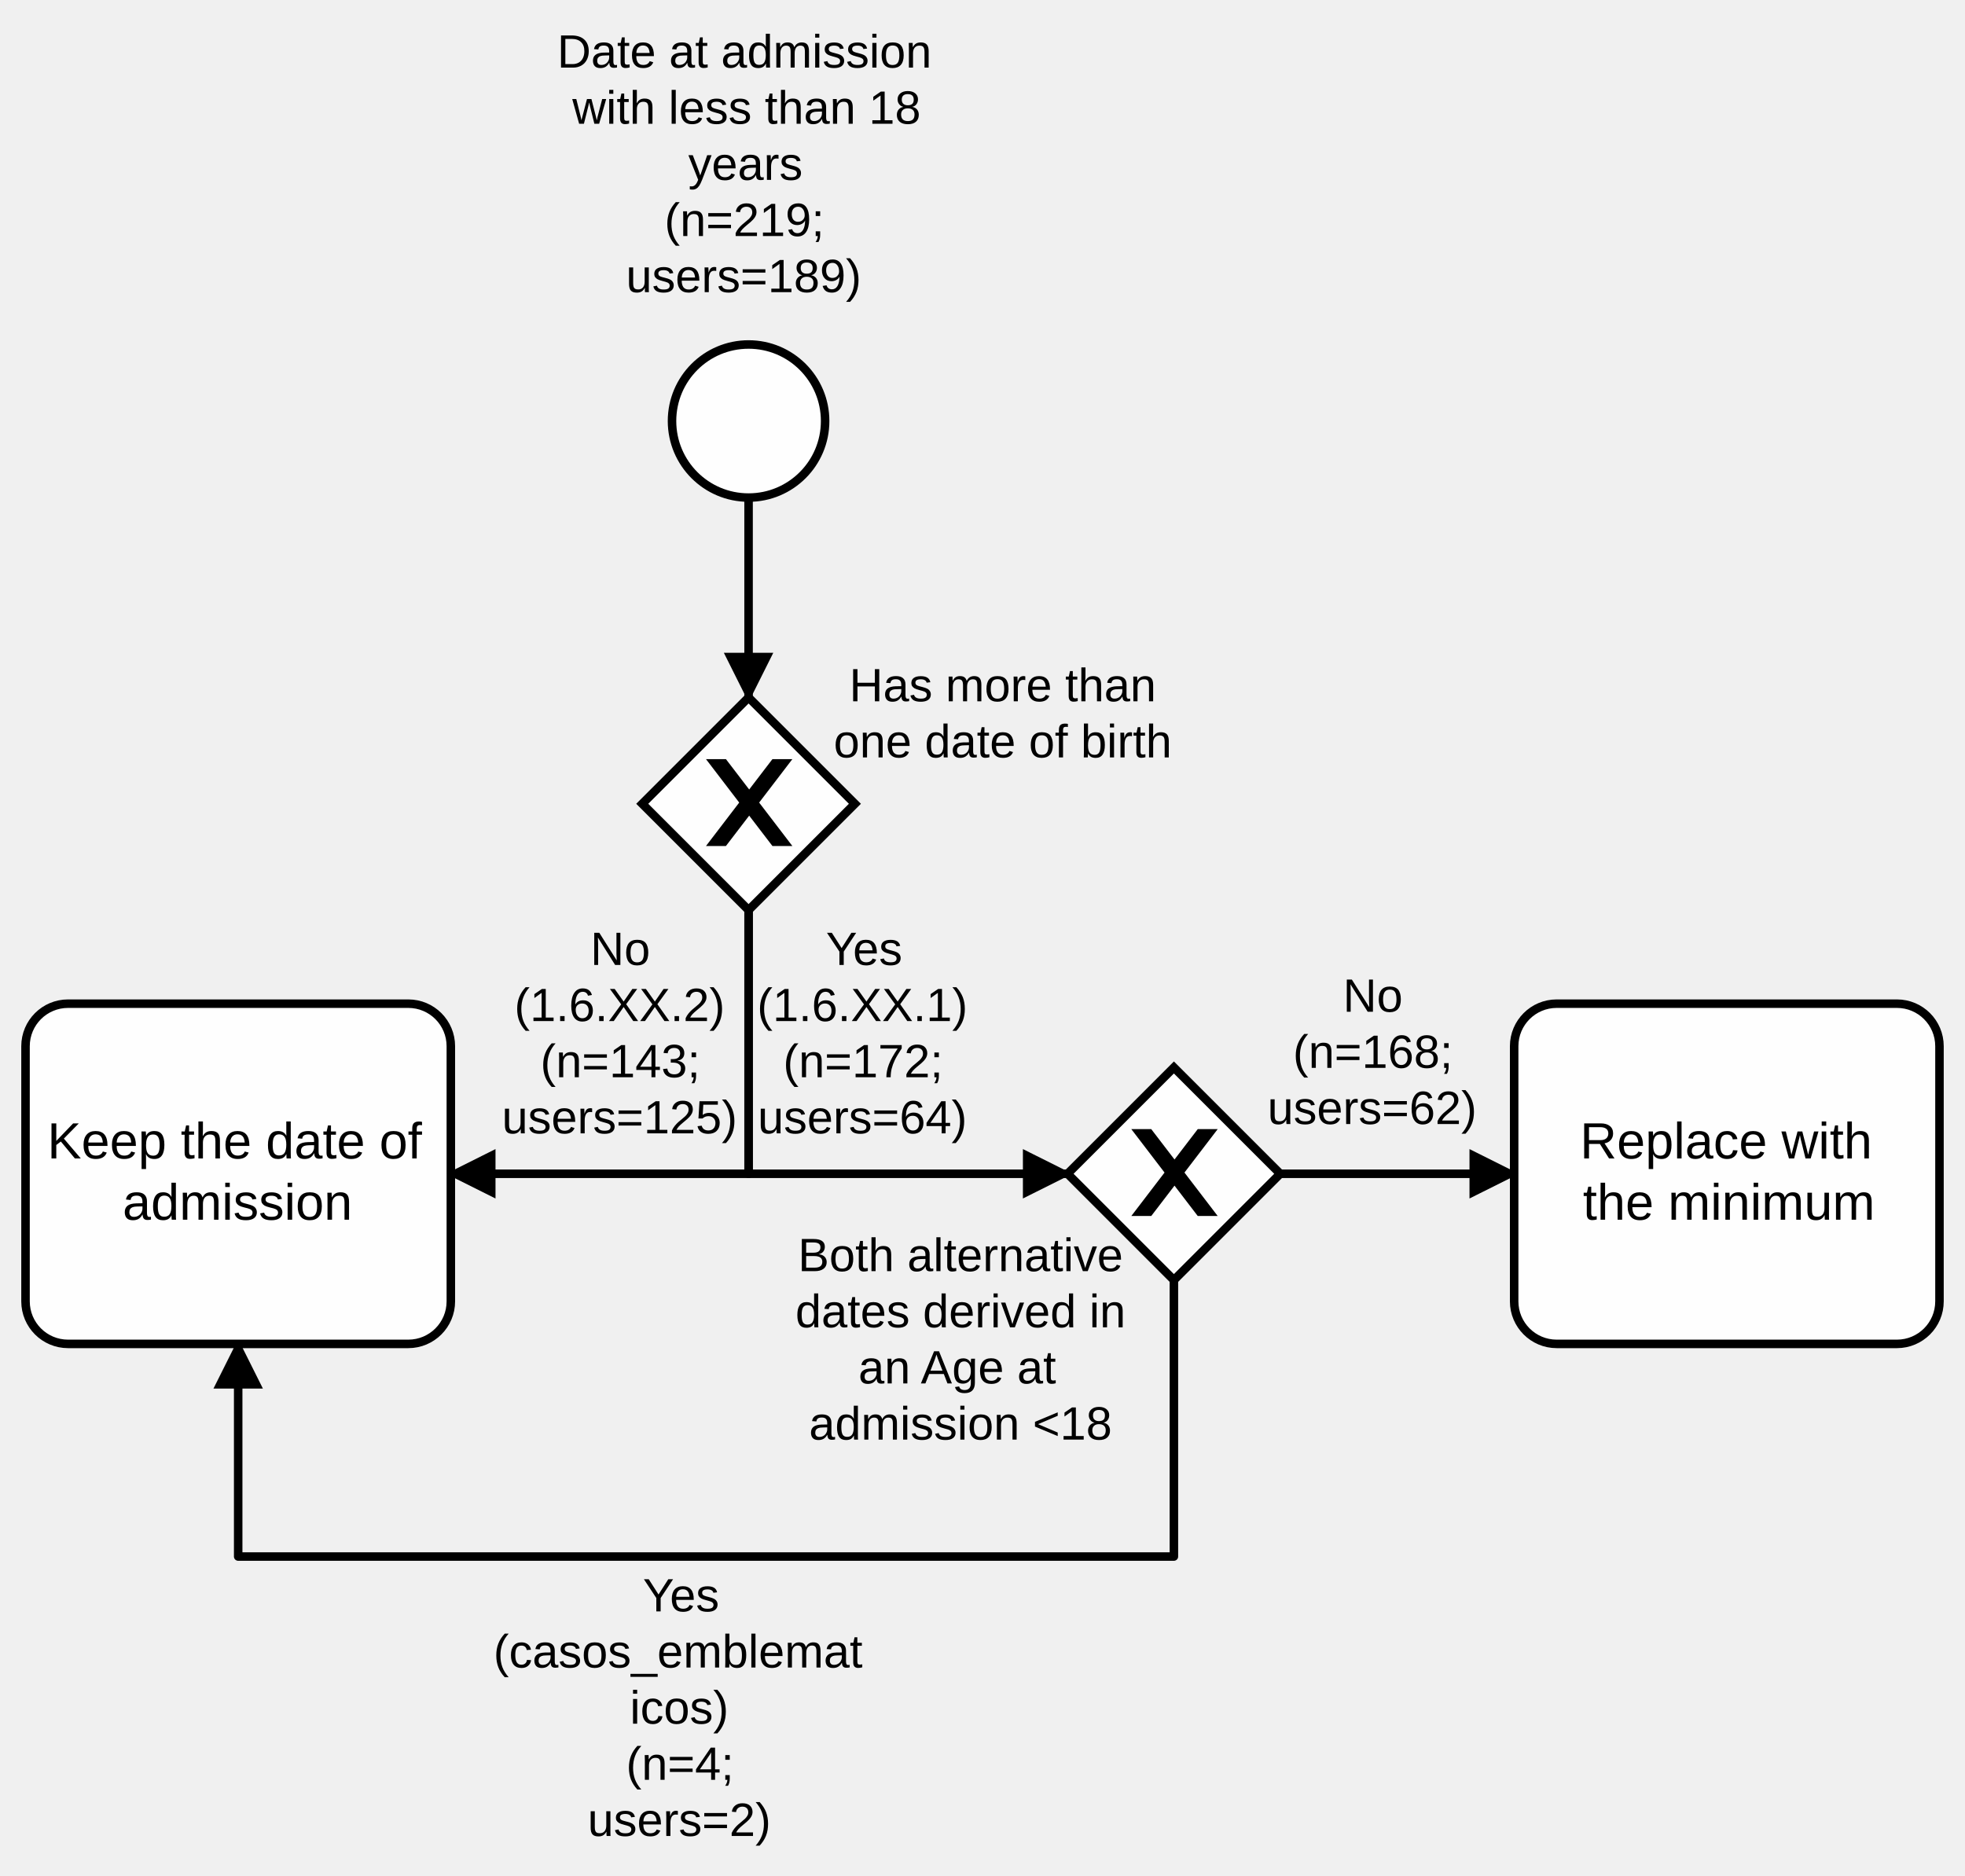
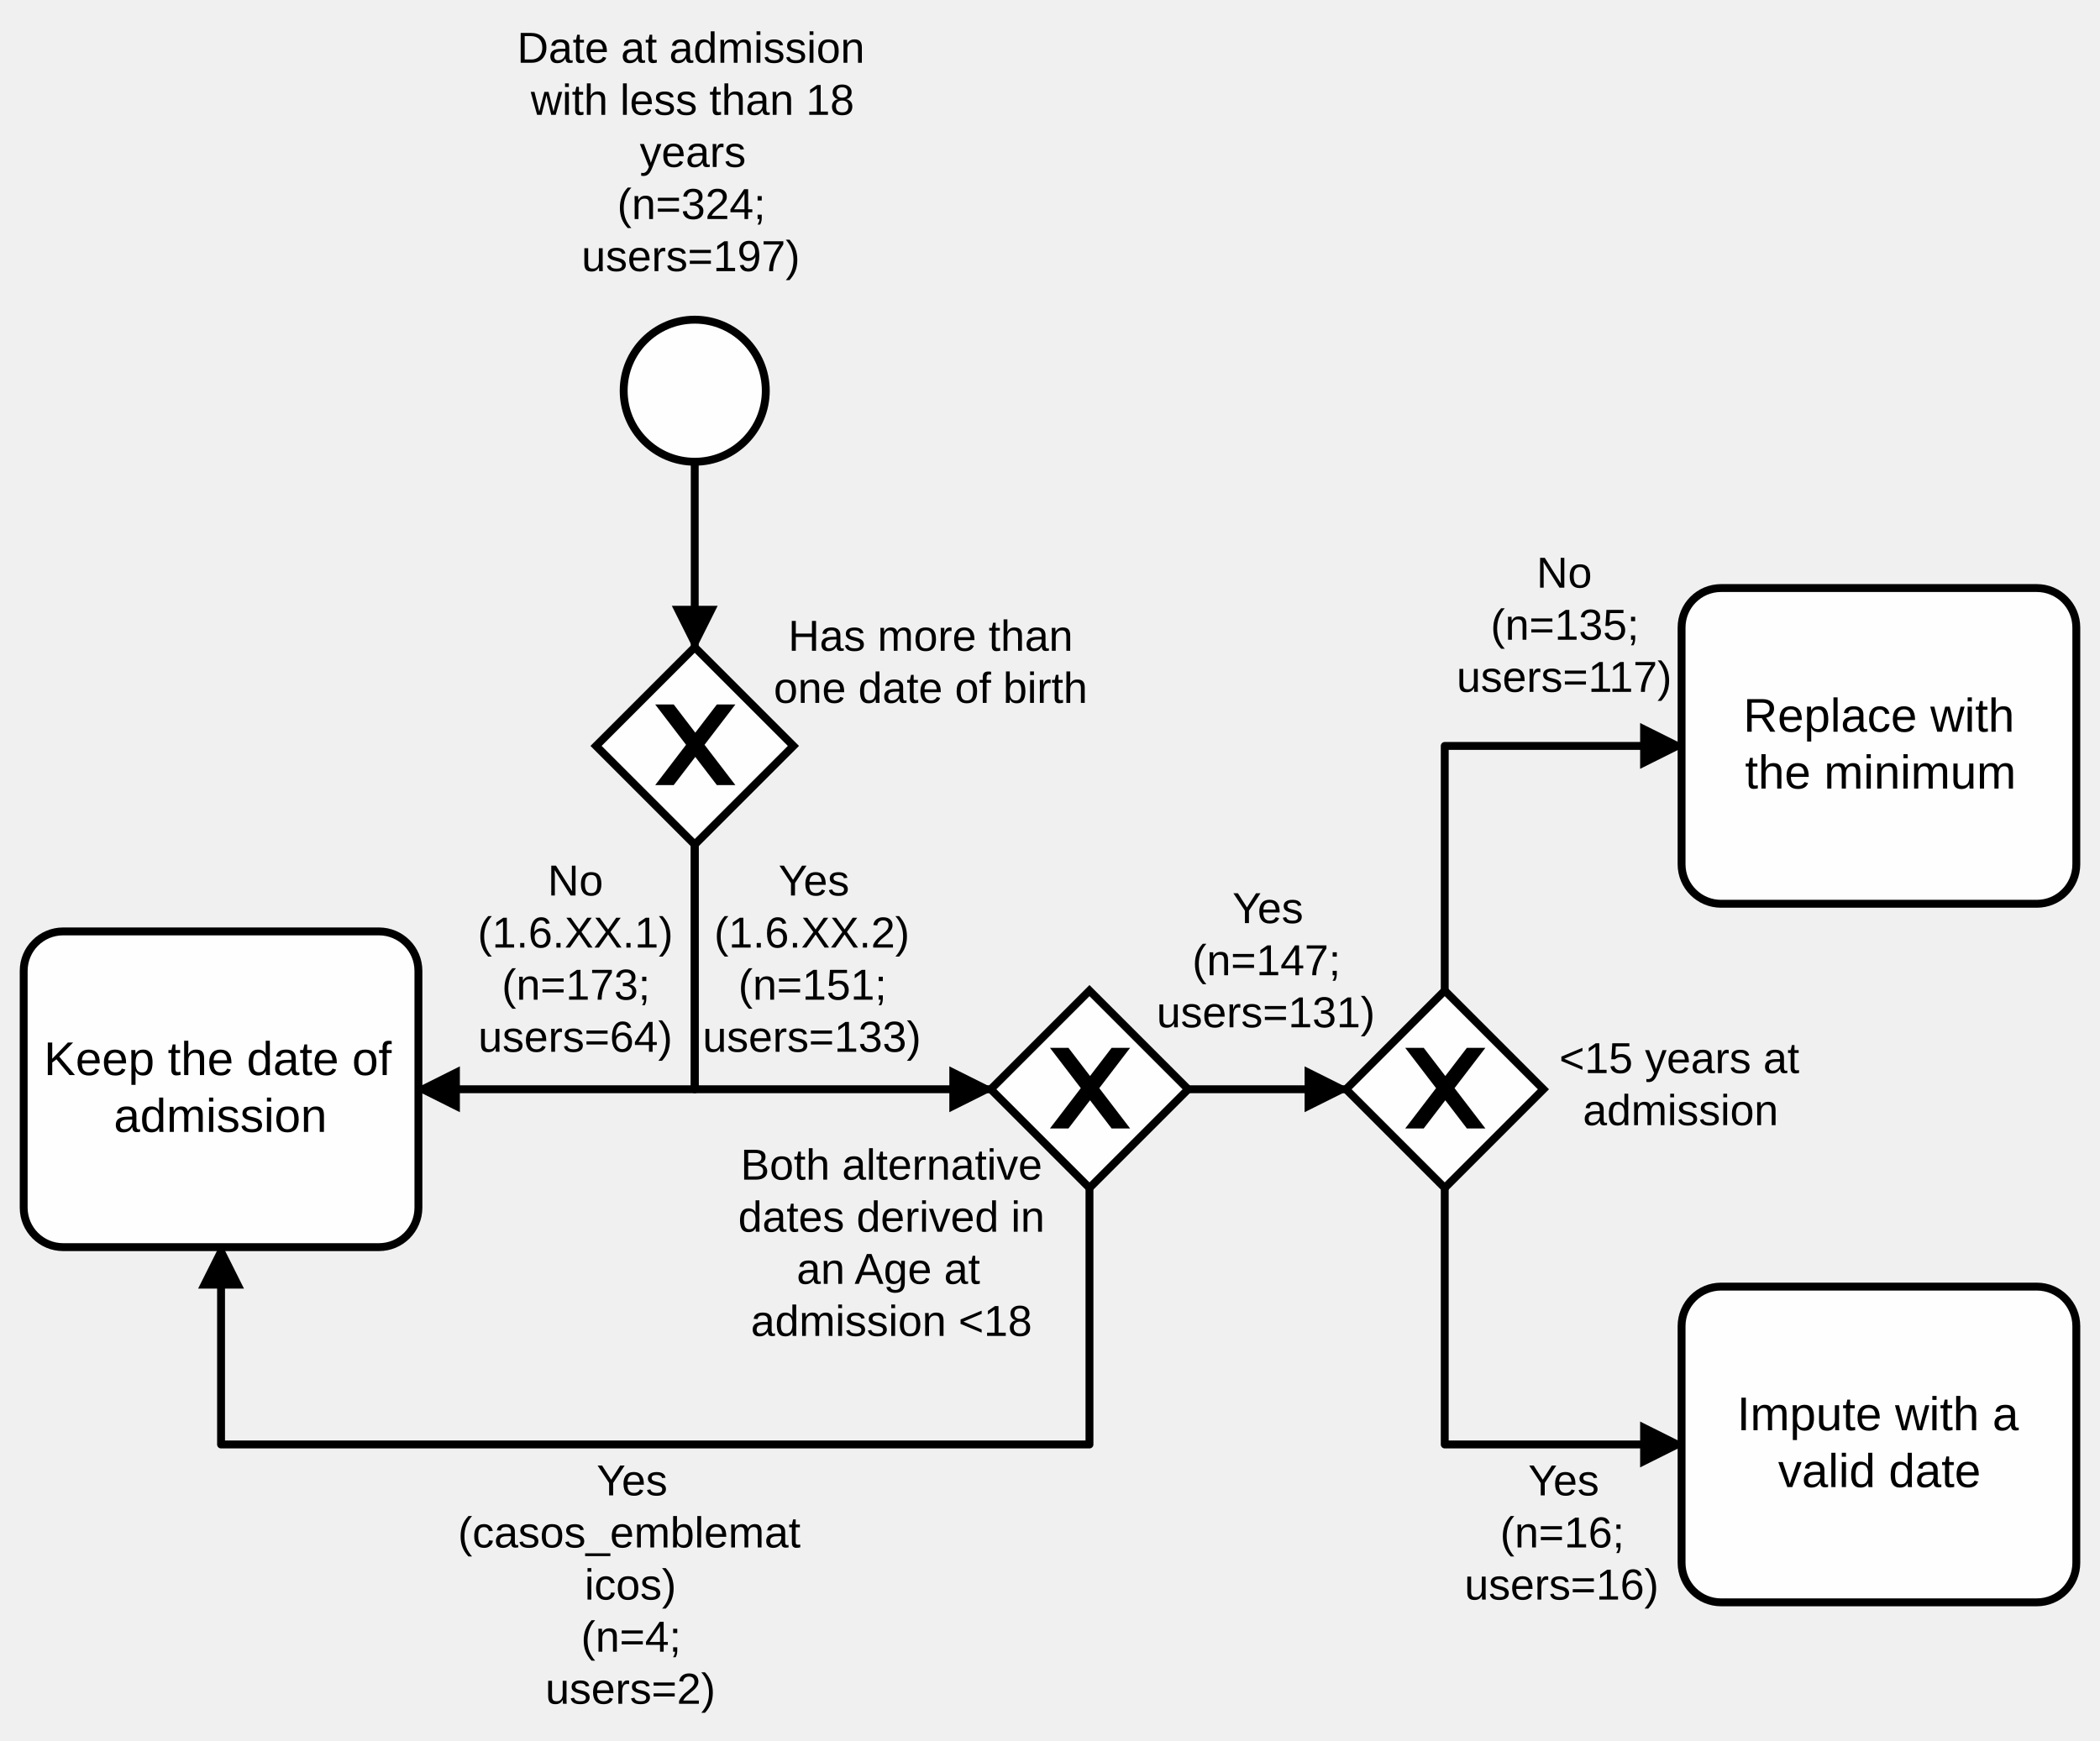
- <svg xmlns="http://www.w3.org/2000/svg" width="462" height="441" viewBox="154 71 462 441" version="1.1">
+ <svg xmlns="http://www.w3.org/2000/svg" width="532" height="441" viewBox="154 71 532 441" version="1.1">
  <defs>
-     <marker id="sequenceflow-end-white-black-ek1zhkggft76j21o7g43l03mm" viewBox="0 0 20 20" refX="11" refY="10" markerWidth="10" markerHeight="10" orient="auto">
+     <marker id="sequenceflow-end-white-black-0fk4jv1n4yq7h6wyxgt8uql05" viewBox="0 0 20 20" refX="11" refY="10" markerWidth="10" markerHeight="10" orient="auto">
      <path d="M 1 5 L 11 10 L 1 15 Z" style="fill: black; stroke-width: 1px; stroke-linecap: round; stroke-dasharray: 10000, 1; stroke: black;" />
    </marker>
  </defs>
  <g class="djs-group">
    <g class="djs-element djs-connection" data-element-id="Flow_0v1odro" style="display: block;">
      <g class="djs-visual">
-         <path d="m  430,372L430,437 L210,437 L210,387 " style="fill: none; stroke-width: 2px; stroke: black; stroke-linejoin: round; marker-end: url('#sequenceflow-end-white-black-ek1zhkggft76j21o7g43l03mm');" />
+         <path d="m  430,372L430,437 L210,437 L210,387 " style="fill: none; stroke-width: 2px; stroke: black; stroke-linejoin: round; marker-end: url('#sequenceflow-end-white-black-0fk4jv1n4yq7h6wyxgt8uql05');" />
      </g>
      <polyline points="430,372 430,437 210,437 210,387 " class="djs-hit djs-hit-stroke" style="fill: none; stroke-opacity: 0; stroke: white; stroke-width: 15px;" />
      <rect x="204" y="366" width="232" height="77" class="djs-outline" style="fill: none;" />
    </g>
  </g>
  <g class="djs-group">
    <g class="djs-element djs-connection" data-element-id="Flow_0b1kt0x" style="display: block;">
      <g class="djs-visual">
-         <path d="m  455,347L510,347 " style="fill: none; stroke-width: 2px; stroke: black; stroke-linejoin: round; marker-end: url('#sequenceflow-end-white-black-ek1zhkggft76j21o7g43l03mm');" />
-       </g>
-       <polyline points="455,347 510,347 " class="djs-hit djs-hit-stroke" style="fill: none; stroke-opacity: 0; stroke: white; stroke-width: 15px;" />
-       <rect x="449" y="341" width="67" height="12" class="djs-outline" style="fill: none;" />
+         <path d="m  455,347L495,347 " style="fill: none; stroke-width: 2px; stroke: black; stroke-linejoin: round; marker-end: url('#sequenceflow-end-white-black-0fk4jv1n4yq7h6wyxgt8uql05');" />
+       </g>
+       <polyline points="455,347 495,347 " class="djs-hit djs-hit-stroke" style="fill: none; stroke-opacity: 0; stroke: white; stroke-width: 15px;" />
+       <rect x="449" y="341" width="52" height="12" class="djs-outline" style="fill: none;" />
    </g>
  </g>
  <g class="djs-group">
    <g class="djs-element djs-connection" data-element-id="Flow_0pfsqeh" style="display: block;">
      <g class="djs-visual">
-         <path d="m  330,285L330,347 L405,347 " style="fill: none; stroke-width: 2px; stroke: black; stroke-linejoin: round; marker-end: url('#sequenceflow-end-white-black-ek1zhkggft76j21o7g43l03mm');" />
+         <path d="m  330,285L330,347 L405,347 " style="fill: none; stroke-width: 2px; stroke: black; stroke-linejoin: round; marker-end: url('#sequenceflow-end-white-black-0fk4jv1n4yq7h6wyxgt8uql05');" />
      </g>
      <polyline points="330,285 330,347 405,347 " class="djs-hit djs-hit-stroke" style="fill: none; stroke-opacity: 0; stroke: white; stroke-width: 15px;" />
      <rect x="324" y="279" width="87" height="74" class="djs-outline" style="fill: none;" />
    </g>
  </g>
  <g class="djs-group">
    <g class="djs-element djs-connection" data-element-id="Flow_0oejpyg" style="display: block;">
      <g class="djs-visual">
-         <path d="m  330,285L330,347 L260,347 " style="fill: none; stroke-width: 2px; stroke: black; stroke-linejoin: round; marker-end: url('#sequenceflow-end-white-black-ek1zhkggft76j21o7g43l03mm');" />
+         <path d="m  330,285L330,347 L260,347 " style="fill: none; stroke-width: 2px; stroke: black; stroke-linejoin: round; marker-end: url('#sequenceflow-end-white-black-0fk4jv1n4yq7h6wyxgt8uql05');" />
      </g>
      <polyline points="330,285 330,347 260,347 " class="djs-hit djs-hit-stroke" style="fill: none; stroke-opacity: 0; stroke: white; stroke-width: 15px;" />
      <rect x="254" y="279" width="82" height="74" class="djs-outline" style="fill: none;" />
    </g>
  </g>
  <g class="djs-group">
    <g class="djs-element djs-connection" data-element-id="Flow_0v4hzfl" style="display: block;">
      <g class="djs-visual">
-         <path d="m  330,188L330,235 " style="fill: none; stroke-width: 2px; stroke: black; stroke-linejoin: round; marker-end: url('#sequenceflow-end-white-black-ek1zhkggft76j21o7g43l03mm');" />
+         <path d="m  330,188L330,235 " style="fill: none; stroke-width: 2px; stroke: black; stroke-linejoin: round; marker-end: url('#sequenceflow-end-white-black-0fk4jv1n4yq7h6wyxgt8uql05');" />
      </g>
      <polyline points="330,188 330,235 " class="djs-hit djs-hit-stroke" style="fill: none; stroke-opacity: 0; stroke: white; stroke-width: 15px;" />
      <rect x="324" y="182" width="12" height="59" class="djs-outline" style="fill: none;" />
    </g>
  </g>
  <g class="djs-group">
+     <g class="djs-element djs-connection" data-element-id="Flow_1rd1665" style="display: block;">
+       <g class="djs-visual">
+         <path d="m  520,322L520,260 L580,260 " style="fill: none; stroke-width: 2px; stroke: black; stroke-linejoin: round; marker-end: url('#sequenceflow-end-white-black-0fk4jv1n4yq7h6wyxgt8uql05');" />
+       </g>
+       <polyline points="520,322 520,260 580,260 " class="djs-hit djs-hit-stroke" style="fill: none; stroke-opacity: 0; stroke: white; stroke-width: 15px;" />
+       <rect x="514" y="254" width="72" height="74" class="djs-outline" style="fill: none;" />
+     </g>
+   </g>
+   <g class="djs-group">
+     <g class="djs-element djs-connection" data-element-id="Flow_1ubu8bh" style="display: block;">
+       <g class="djs-visual">
+         <path d="m  520,372L520,437 L580,437 " style="fill: none; stroke-width: 2px; stroke: black; stroke-linejoin: round; marker-end: url('#sequenceflow-end-white-black-0fk4jv1n4yq7h6wyxgt8uql05');" />
+       </g>
+       <polyline points="520,372 520,437 580,437 " class="djs-hit djs-hit-stroke" style="fill: none; stroke-opacity: 0; stroke: white; stroke-width: 15px;" />
+       <rect x="514" y="366" width="72" height="77" class="djs-outline" style="fill: none;" />
+     </g>
+   </g>
+   <g class="djs-group">
    <g class="djs-element djs-shape" data-element-id="StartEvent_0q82x1w" style="display: block;" transform="matrix(1 0 0 1 312 152)">
      <g class="djs-visual">
        <circle cx="18" cy="18" r="18" style="stroke: black; stroke-width: 2px; fill: white; fill-opacity: 0.95;" />
      </g>
      <rect class="djs-hit djs-hit-all" x="0" y="0" width="36" height="36" style="fill: none; stroke-opacity: 0; stroke: white; stroke-width: 15px;" />
      <rect x="-6" y="-6" width="48" height="48" class="djs-outline" style="fill: none;" />
    </g>
  </g>
  <g class="djs-group">
    <g class="djs-element djs-shape" data-element-id="StartEvent_0q82x1w_label" style="display: block;" transform="matrix(1 0 0 1 285 77)">
      <g class="djs-visual">
        <text lineHeight="1.2" class="djs-label" style="font-family: Arial, sans-serif; font-size: 11px; font-weight: normal; fill: black;">
          <tspan x="0" y="9.9">Date at admission </tspan>
-           <tspan x="3.555" y="23.1">with less than 18 </tspan>
-           <tspan x="30.82" y="36.3">years</tspan>
-           <tspan x="25.211" y="49.5">(n=219;</tspan>
-           <tspan x="16.18" y="62.7">users=189)</tspan>
+           <tspan x="3.461" y="23.1">with less than 18 </tspan>
+           <tspan x="31.07" y="36.3">years</tspan>
+           <tspan x="25.352" y="49.5">(n=324;</tspan>
+           <tspan x="16.32" y="62.7">users=197)</tspan>
        </text>
      </g>
      <rect class="djs-hit djs-hit-all" x="0" y="0" width="89" height="66" style="fill: none; stroke-opacity: 0; stroke: white; stroke-width: 15px;" />
      <rect x="-6" y="-6" width="101" height="78" class="djs-outline" style="fill: none;" />
    </g>
  </g>
  <g class="djs-group">
    <g class="djs-element djs-shape" data-element-id="Gateway_0ddrhsb" style="display: block;" transform="matrix(1 0 0 1 305 235)">
      <g class="djs-visual">
        <polygon points="25,0 50,25 25,50 0,25" style="stroke: black; stroke-width: 2px; fill: white; fill-opacity: 0.95;" />
        <path d="m 16,15 7.429,9.714 -7.429,9.714 3.429,0 5.714,-7.464 5.714,7.464 3.429,0 -7.429,-9.714 7.429,-9.714 -3.429,0 -5.714,7.464 -5.714,-7.464 -3.429,0 z" style="fill: black; stroke-width: 1px; stroke: black;" />
      </g>
      <rect class="djs-hit djs-hit-all" x="0" y="0" width="50" height="50" style="fill: none; stroke-opacity: 0; stroke: white; stroke-width: 15px;" />
      <rect x="-6" y="-6" width="62" height="62" class="djs-outline" style="fill: none;" />
    </g>
  </g>
  <g class="djs-group">
    <g class="djs-element djs-shape" data-element-id="Gateway_0ddrhsb_label" style="display: block;" transform="matrix(1 0 0 1 350 226)">
      <g class="djs-visual">
        <text lineHeight="1.2" class="djs-label" style="font-family: Arial, sans-serif; font-size: 11px; font-weight: normal; fill: black;">
          <tspan x="3.68" y="9.9">Has more than </tspan>
          <tspan x="0" y="23.1">one date of birth</tspan>
        </text>
      </g>
      <rect class="djs-hit djs-hit-all" x="0" y="0" width="80" height="27" style="fill: none; stroke-opacity: 0; stroke: white; stroke-width: 15px;" />
      <rect x="-6" y="-6" width="92" height="39" class="djs-outline" style="fill: none;" />
    </g>
  </g>
  <g class="djs-group">
    <g class="djs-element djs-shape" data-element-id="Activity_180429f" style="display: block;" transform="matrix(1 0 0 1 160 307)">
      <g class="djs-visual">
        <rect x="0" y="0" width="100" height="80" rx="10" ry="10" style="stroke: black; stroke-width: 2px; fill: white; fill-opacity: 0.95;" />
        <text lineHeight="1.2" class="djs-label" style="font-family: Arial, sans-serif; font-size: 12px; font-weight: normal; fill: black;">
          <tspan x="5.125" y="36.4">Keep the date of</tspan>
          <tspan x="22.82" y="50.8">admission</tspan>
        </text>
      </g>
      <rect class="djs-hit djs-hit-all" x="0" y="0" width="100" height="80" style="fill: none; stroke-opacity: 0; stroke: white; stroke-width: 15px;" />
      <rect x="-6" y="-6" width="112" height="92" class="djs-outline" style="fill: none;" />
    </g>
  </g>
  <g class="djs-group">
-     <g class="djs-element djs-shape" data-element-id="Activity_0pfzmk6" style="display: block;" transform="matrix(1 0 0 1 510 307)">
-       <g class="djs-visual">
-         <rect x="0" y="0" width="100" height="80" rx="10" ry="10" style="stroke: black; stroke-width: 2px; fill: white; fill-opacity: 0.95;" />
-         <text lineHeight="1.2" class="djs-label" style="font-family: Arial, sans-serif; font-size: 12px; font-weight: normal; fill: black;">
-           <tspan x="15.484" y="36.4">Replace with </tspan>
-           <tspan x="16.156" y="50.8">the minimum</tspan>
-         </text>
-       </g>
-       <rect class="djs-hit djs-hit-all" x="0" y="0" width="100" height="80" style="fill: none; stroke-opacity: 0; stroke: white; stroke-width: 15px;" />
-       <rect x="-6" y="-6" width="112" height="92" class="djs-outline" style="fill: none;" />
-     </g>
-   </g>
-   <g class="djs-group">
    <g class="djs-element djs-shape" data-element-id="Gateway_1wchtm4" style="display: block;" transform="matrix(1 0 0 1 405 322)">
      <g class="djs-visual">
        <polygon points="25,0 50,25 25,50 0,25" style="stroke: black; stroke-width: 2px; fill: white; fill-opacity: 0.95;" />
        <path d="m 16,15 7.429,9.714 -7.429,9.714 3.429,0 5.714,-7.464 5.714,7.464 3.429,0 -7.429,-9.714 7.429,-9.714 -3.429,0 -5.714,7.464 -5.714,-7.464 -3.429,0 z" style="fill: black; stroke-width: 1px; stroke: black;" />
      </g>
      <rect class="djs-hit djs-hit-all" x="0" y="0" width="50" height="50" style="fill: none; stroke-opacity: 0; stroke: white; stroke-width: 15px;" />
      <rect x="-6" y="-6" width="62" height="62" class="djs-outline" style="fill: none;" />
    </g>
  </g>
  <g class="djs-group">
    <g class="djs-element djs-shape" data-element-id="Gateway_1wchtm4_label" style="display: block;" transform="matrix(1 0 0 1 341 360)">
      <g class="djs-visual">
        <text lineHeight="1.2" class="djs-label" style="font-family: Arial, sans-serif; font-size: 11px; font-weight: normal; fill: black;">
          <tspan x="0.617" y="9.9">Both alternative </tspan>
          <tspan x="0" y="23.1">dates derived in </tspan>
          <tspan x="14.812" y="36.3">an Age at </tspan>
          <tspan x="3.211" y="49.5">admission &lt;18</tspan>
        </text>
      </g>
      <rect class="djs-hit djs-hit-all" x="0" y="0" width="78" height="53" style="fill: none; stroke-opacity: 0; stroke: white; stroke-width: 15px;" />
      <rect x="-6" y="-6" width="90" height="65" class="djs-outline" style="fill: none;" />
-     </g>
-   </g>
-   <g class="djs-group">
-     <g class="djs-element djs-shape" data-element-id="Flow_0oejpyg_label" style="display: block;" transform="matrix(1 0 0 1 272 288)">
-       <g class="djs-visual">
-         <text lineHeight="1.2" class="djs-label" style="font-family: Arial, sans-serif; font-size: 11px; font-weight: normal; fill: black;">
-           <tspan x="20.812" y="9.9">No</tspan>
-           <tspan x="2.914" y="23.1">(1.6.XX.2)</tspan>
-           <tspan x="9.031" y="36.3">(n=143;</tspan>
-           <tspan x="0" y="49.5">users=125)</tspan>
-         </text>
-       </g>
-       <rect class="djs-hit djs-hit-all" x="0" y="0" width="56" height="53" style="fill: none; stroke-opacity: 0; stroke: white; stroke-width: 15px;" />
-       <rect x="-6" y="-6" width="68" height="65" class="djs-outline" style="fill: none;" />
-     </g>
-   </g>
-   <g class="djs-group">
-     <g class="djs-element djs-shape" data-element-id="Flow_0pfsqeh_label" style="display: block;" transform="matrix(1 0 0 1 332 288)">
-       <g class="djs-visual">
-         <text lineHeight="1.2" class="djs-label" style="font-family: Arial, sans-serif; font-size: 11px; font-weight: normal; fill: black;">
-           <tspan x="16.203" y="9.9">Yes</tspan>
-           <tspan x="0" y="23.1">(1.6.XX.1)</tspan>
-           <tspan x="6.117" y="36.3">(n=172;</tspan>
-           <tspan x="0.148" y="49.5">users=64)</tspan>
-         </text>
-       </g>
-       <rect class="djs-hit djs-hit-all" x="0" y="0" width="50" height="53" style="fill: none; stroke-opacity: 0; stroke: white; stroke-width: 15px;" />
-       <rect x="-6" y="-6" width="62" height="65" class="djs-outline" style="fill: none;" />
-     </g>
-   </g>
-   <g class="djs-group">
-     <g class="djs-element djs-shape" data-element-id="Flow_0b1kt0x_label" style="display: block;" transform="matrix(1 0 0 1 452 299)">
-       <g class="djs-visual">
-         <text lineHeight="1.2" class="djs-label" style="font-family: Arial, sans-serif; font-size: 11px; font-weight: normal; fill: black;">
-           <tspan x="17.75" y="9.9">No</tspan>
-           <tspan x="5.969" y="23.1">(n=168;</tspan>
-           <tspan x="0" y="36.3">users=62)</tspan>
-         </text>
-       </g>
-       <rect class="djs-hit djs-hit-all" x="0" y="0" width="50" height="40" style="fill: none; stroke-opacity: 0; stroke: white; stroke-width: 15px;" />
-       <rect x="-6" y="-6" width="62" height="52" class="djs-outline" style="fill: none;" />
    </g>
  </g>
  <g class="djs-group">
    <g class="djs-element djs-shape" data-element-id="Flow_0v1odro_label" style="display: block;" transform="matrix(1 0 0 1 270 440)">
      <g class="djs-visual">
        <text lineHeight="1.2" class="djs-label" style="font-family: Arial, sans-serif; font-size: 11px; font-weight: normal; fill: black;">
          <tspan x="35.156" y="9.9">Yes</tspan>
          <tspan x="0" y="23.1">(casos_emblemat</tspan>
          <tspan x="32.102" y="36.3">icos)</tspan>
          <tspan x="31.188" y="49.5">(n=4;</tspan>
          <tspan x="22.156" y="62.7">users=2)</tspan>
        </text>
      </g>
      <rect class="djs-hit djs-hit-all" x="0" y="0" width="88" height="66" style="fill: none; stroke-opacity: 0; stroke: white; stroke-width: 15px;" />
      <rect x="-6" y="-6" width="100" height="78" class="djs-outline" style="fill: none;" />
    </g>
  </g>
+   <g class="djs-group">
+     <g class="djs-element djs-shape" data-element-id="Gateway_0qwx06x" style="display: block;" transform="matrix(1 0 0 1 495 322)">
+       <g class="djs-visual">
+         <polygon points="25,0 50,25 25,50 0,25" style="stroke: black; stroke-width: 2px; fill: white; fill-opacity: 0.95;" />
+         <path d="m 16,15 7.429,9.714 -7.429,9.714 3.429,0 5.714,-7.464 5.714,7.464 3.429,0 -7.429,-9.714 7.429,-9.714 -3.429,0 -5.714,7.464 -5.714,-7.464 -3.429,0 z" style="fill: black; stroke-width: 1px; stroke: black;" />
+       </g>
+       <rect class="djs-hit djs-hit-all" x="0" y="0" width="50" height="50" style="fill: none; stroke-opacity: 0; stroke: white; stroke-width: 15px;" />
+       <rect x="-6" y="-6" width="62" height="62" class="djs-outline" style="fill: none;" />
+     </g>
+   </g>
+   <g class="djs-group">
+     <g class="djs-element djs-shape" data-element-id="Gateway_0qwx06x_label" style="display: block;" transform="matrix(1 0 0 1 549 333)">
+       <g class="djs-visual">
+         <text lineHeight="1.2" class="djs-label" style="font-family: Arial, sans-serif; font-size: 11px; font-weight: normal; fill: black;">
+           <tspan x="0" y="9.9">&lt;15 years at </tspan>
+           <tspan x="5.992" y="23.1">admission</tspan>
+         </text>
+       </g>
+       <rect class="djs-hit djs-hit-all" x="0" y="0" width="62" height="27" style="fill: none; stroke-opacity: 0; stroke: white; stroke-width: 15px;" />
+       <rect x="-6" y="-6" width="74" height="39" class="djs-outline" style="fill: none;" />
+     </g>
+   </g>
+   <g class="djs-group">
+     <g class="djs-element djs-shape" data-element-id="Activity_0dzqm7g" style="display: block;" transform="matrix(1 0 0 1 580 397)">
+       <g class="djs-visual">
+         <rect x="0" y="0" width="100" height="80" rx="10" ry="10" style="stroke: black; stroke-width: 2px; fill: white; fill-opacity: 0.95;" />
+         <text lineHeight="1.2" class="djs-label" style="font-family: Arial, sans-serif; font-size: 12px; font-weight: normal; fill: black;">
+           <tspan x="14.047" y="36.4">Impute with a </tspan>
+           <tspan x="24.453" y="50.8">valid date</tspan>
+         </text>
+       </g>
+       <rect class="djs-hit djs-hit-all" x="0" y="0" width="100" height="80" style="fill: none; stroke-opacity: 0; stroke: white; stroke-width: 15px;" />
+       <rect x="-6" y="-6" width="112" height="92" class="djs-outline" style="fill: none;" />
+     </g>
+   </g>
+   <g class="djs-group">
+     <g class="djs-element djs-shape" data-element-id="Activity_0pfzmk6" style="display: block;" transform="matrix(1 0 0 1 580 220)">
+       <g class="djs-visual">
+         <rect x="0" y="0" width="100" height="80" rx="10" ry="10" style="stroke: black; stroke-width: 2px; fill: white; fill-opacity: 0.95;" />
+         <text lineHeight="1.2" class="djs-label" style="font-family: Arial, sans-serif; font-size: 12px; font-weight: normal; fill: black;">
+           <tspan x="15.648" y="36.4">Replace with </tspan>
+           <tspan x="16.062" y="50.8">the minimum</tspan>
+         </text>
+       </g>
+       <rect class="djs-hit djs-hit-all" x="0" y="0" width="100" height="80" style="fill: none; stroke-opacity: 0; stroke: white; stroke-width: 15px;" />
+       <rect x="-6" y="-6" width="112" height="92" class="djs-outline" style="fill: none;" />
+     </g>
+   </g>
+   <g class="djs-group">
+     <g class="djs-element djs-shape" data-element-id="Flow_1ubu8bh_label" style="display: block;" transform="matrix(1 0 0 1 525 440)">
+       <g class="djs-visual">
+         <text lineHeight="1.2" class="djs-label" style="font-family: Arial, sans-serif; font-size: 11px; font-weight: normal; fill: black;">
+           <tspan x="16.164" y="9.9">Yes</tspan>
+           <tspan x="9.031" y="23.1">(n=16;</tspan>
+           <tspan x="0" y="36.3">users=16)</tspan>
+         </text>
+       </g>
+       <rect class="djs-hit djs-hit-all" x="0" y="0" width="50" height="40" style="fill: none; stroke-opacity: 0; stroke: white; stroke-width: 15px;" />
+       <rect x="-6" y="-6" width="62" height="52" class="djs-outline" style="fill: none;" />
+     </g>
+   </g>
+   <g class="djs-group">
+     <g class="djs-element djs-shape" data-element-id="Flow_1rd1665_label" style="display: block;" transform="matrix(1 0 0 1 523 210)">
+       <g class="djs-visual">
+         <text lineHeight="1.2" class="djs-label" style="font-family: Arial, sans-serif; font-size: 11px; font-weight: normal; fill: black;">
+           <tspan x="20.25" y="9.9">No</tspan>
+           <tspan x="8.617" y="23.1">(n=135;</tspan>
+           <tspan x="0" y="36.3">users=117)</tspan>
+         </text>
+       </g>
+       <rect class="djs-hit djs-hit-all" x="0" y="0" width="55" height="40" style="fill: none; stroke-opacity: 0; stroke: white; stroke-width: 15px;" />
+       <rect x="-6" y="-6" width="67" height="52" class="djs-outline" style="fill: none;" />
+     </g>
+   </g>
+   <g class="djs-group">
+     <g class="djs-element djs-shape" data-element-id="Flow_0pfsqeh_label" style="display: block;" transform="matrix(1 0 0 1 275 288)">
+       <g class="djs-visual">
+         <text lineHeight="1.2" class="djs-label" style="font-family: Arial, sans-serif; font-size: 11px; font-weight: normal; fill: black;">
+           <tspan x="17.75" y="9.9">No</tspan>
+           <tspan x="0" y="23.1">(1.6.XX.1)</tspan>
+           <tspan x="6.117" y="36.3">(n=173;</tspan>
+           <tspan x="0.148" y="49.5">users=64)</tspan>
+         </text>
+       </g>
+       <rect class="djs-hit djs-hit-all" x="0" y="0" width="50" height="53" style="fill: none; stroke-opacity: 0; stroke: white; stroke-width: 15px;" />
+       <rect x="-6" y="-6" width="62" height="65" class="djs-outline" style="fill: none;" />
+     </g>
+   </g>
+   <g class="djs-group">
+     <g class="djs-element djs-shape" data-element-id="Flow_0oejpyg_label" style="display: block;" transform="matrix(1 0 0 1 332 288)">
+       <g class="djs-visual">
+         <text lineHeight="1.2" class="djs-label" style="font-family: Arial, sans-serif; font-size: 11px; font-weight: normal; fill: black;">
+           <tspan x="19.227" y="9.9">Yes</tspan>
+           <tspan x="2.914" y="23.1">(1.6.XX.2)</tspan>
+           <tspan x="9.031" y="36.3">(n=151;</tspan>
+           <tspan x="0" y="49.5">users=133)</tspan>
+         </text>
+       </g>
+       <rect class="djs-hit djs-hit-all" x="0" y="0" width="56" height="53" style="fill: none; stroke-opacity: 0; stroke: white; stroke-width: 15px;" />
+       <rect x="-6" y="-6" width="68" height="65" class="djs-outline" style="fill: none;" />
+     </g>
+   </g>
+   <g class="djs-group">
+     <g class="djs-element djs-shape" data-element-id="Flow_0b1kt0x_label" style="display: block;" transform="matrix(1 0 0 1 447 295)">
+       <g class="djs-visual">
+         <text lineHeight="1.2" class="djs-label" style="font-family: Arial, sans-serif; font-size: 11px; font-weight: normal; fill: black;">
+           <tspan x="19.227" y="9.9">Yes</tspan>
+           <tspan x="9.031" y="23.1">(n=147;</tspan>
+           <tspan x="0" y="36.3">users=131)</tspan>
+         </text>
+       </g>
+       <rect class="djs-hit djs-hit-all" x="0" y="0" width="56" height="40" style="fill: none; stroke-opacity: 0; stroke: white; stroke-width: 15px;" />
+       <rect x="-6" y="-6" width="68" height="52" class="djs-outline" style="fill: none;" />
+     </g>
+   </g>
</svg>
